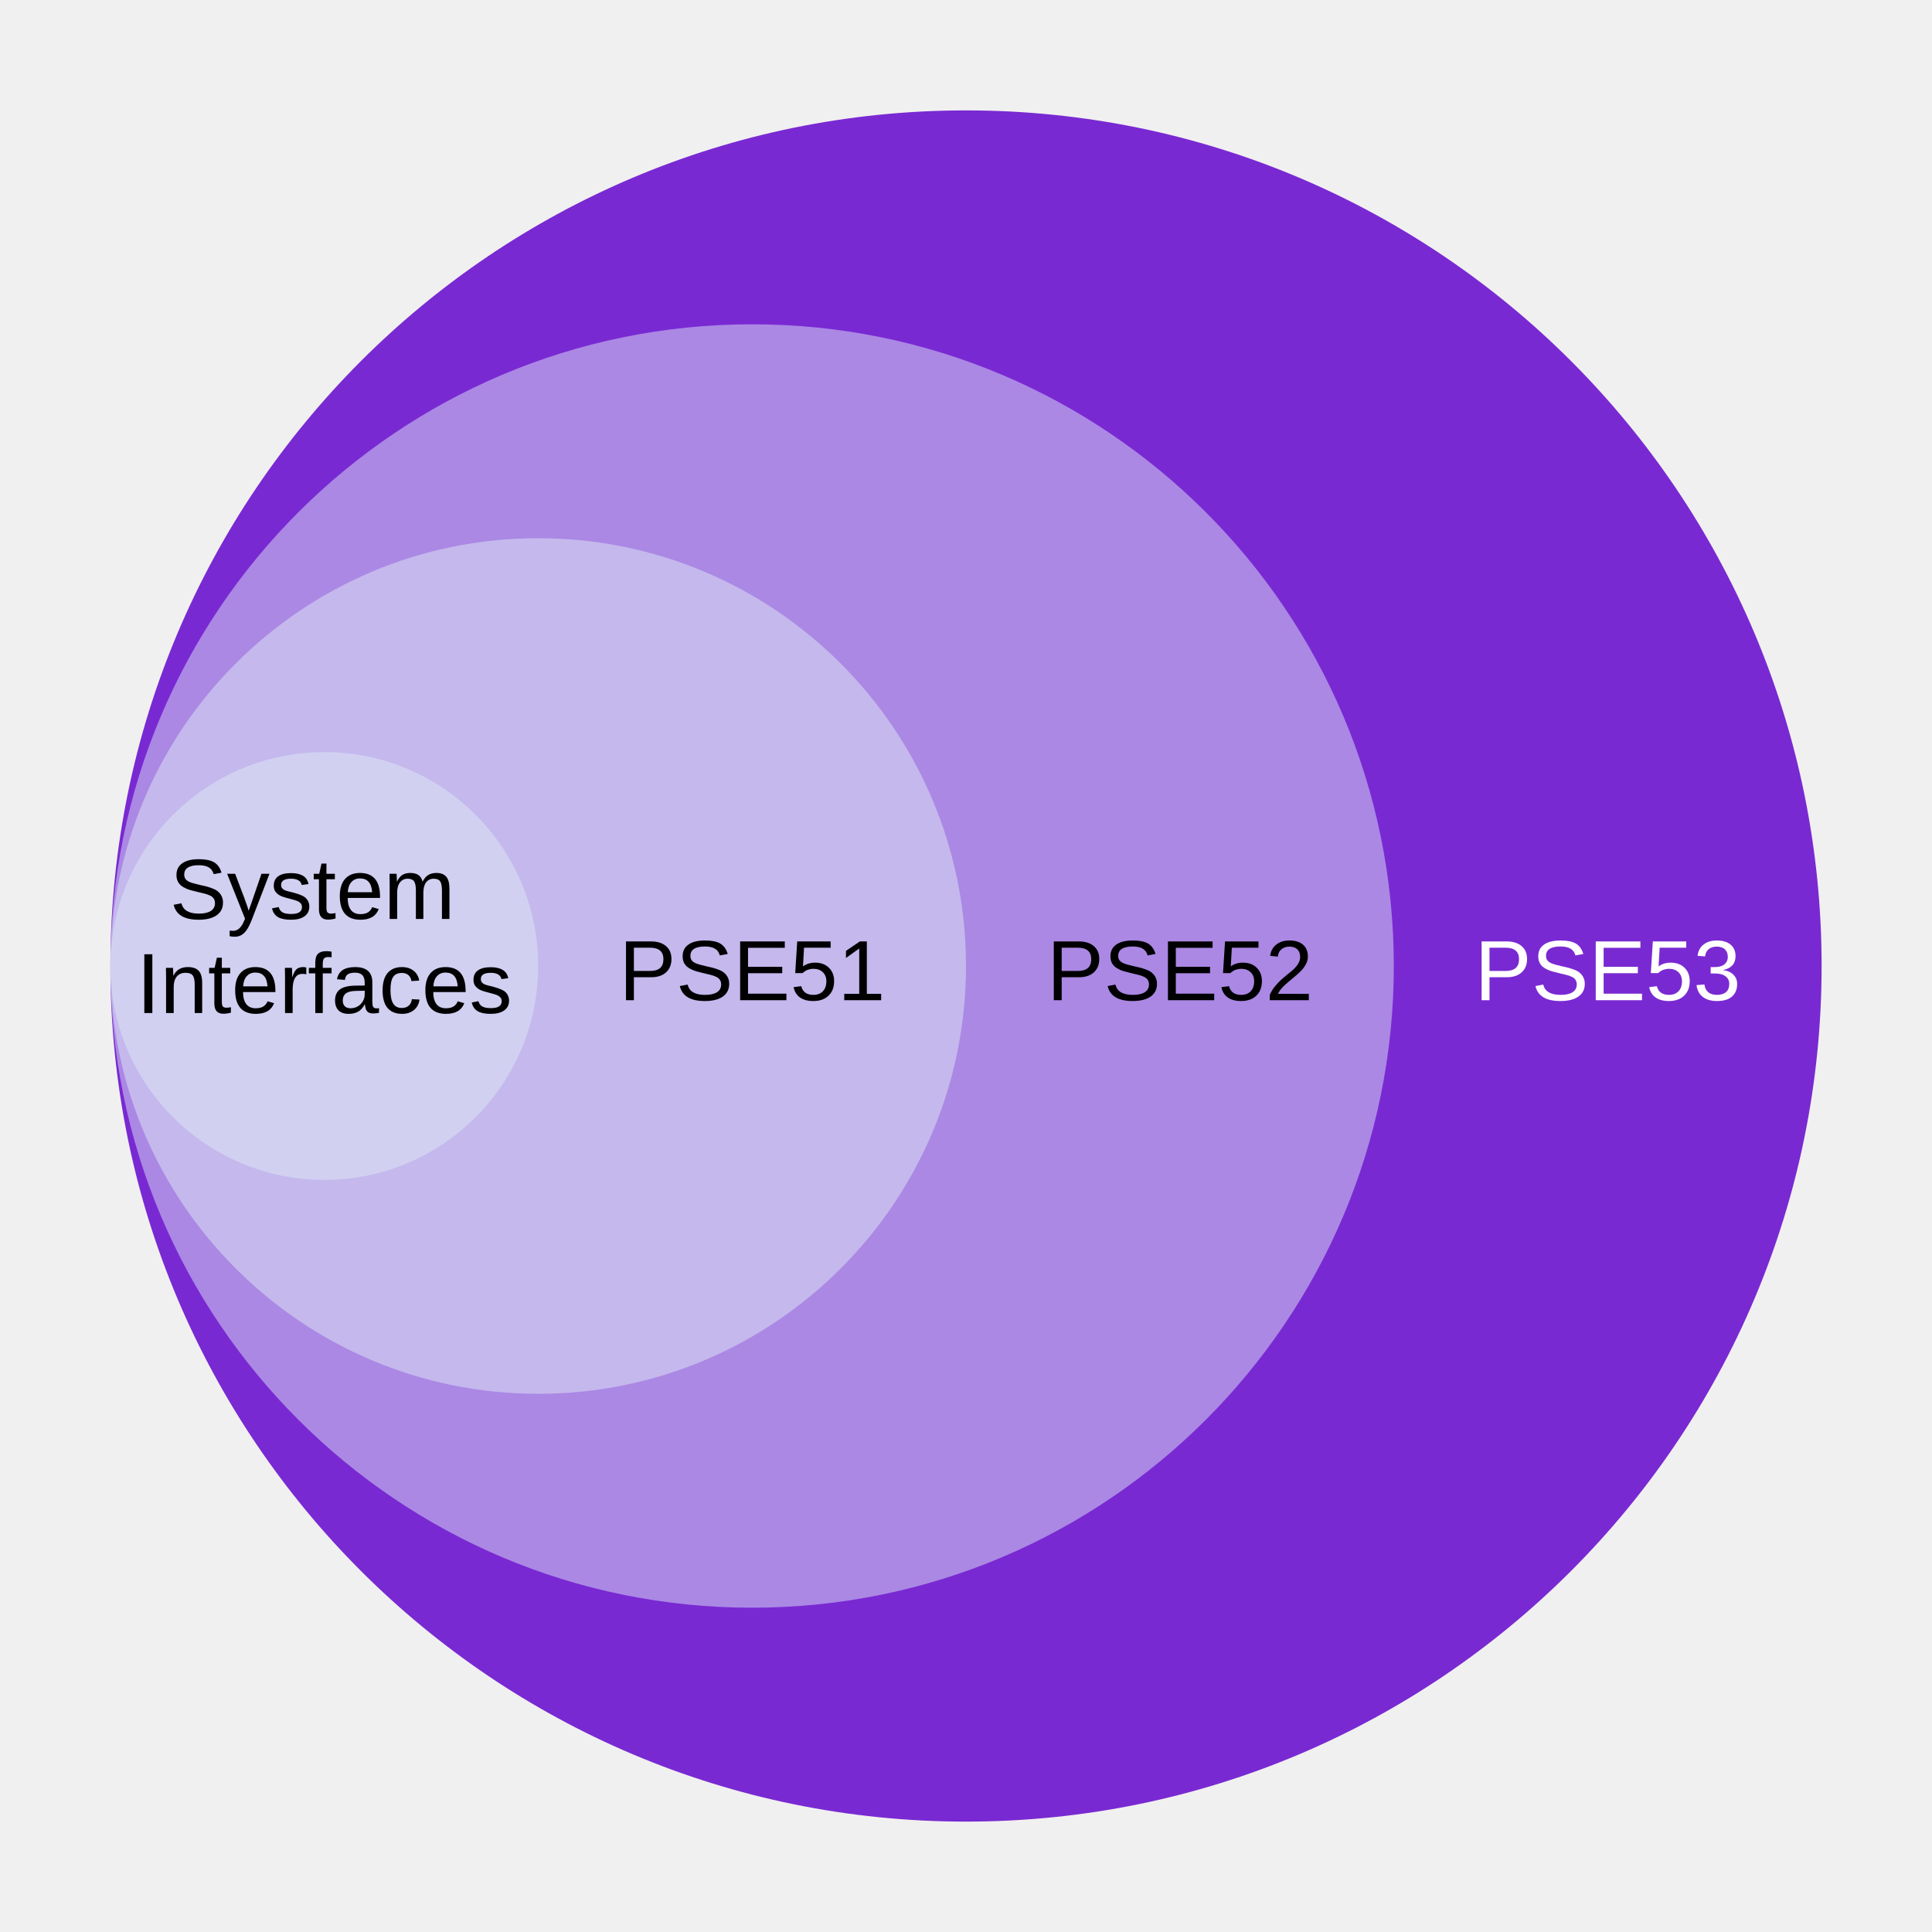
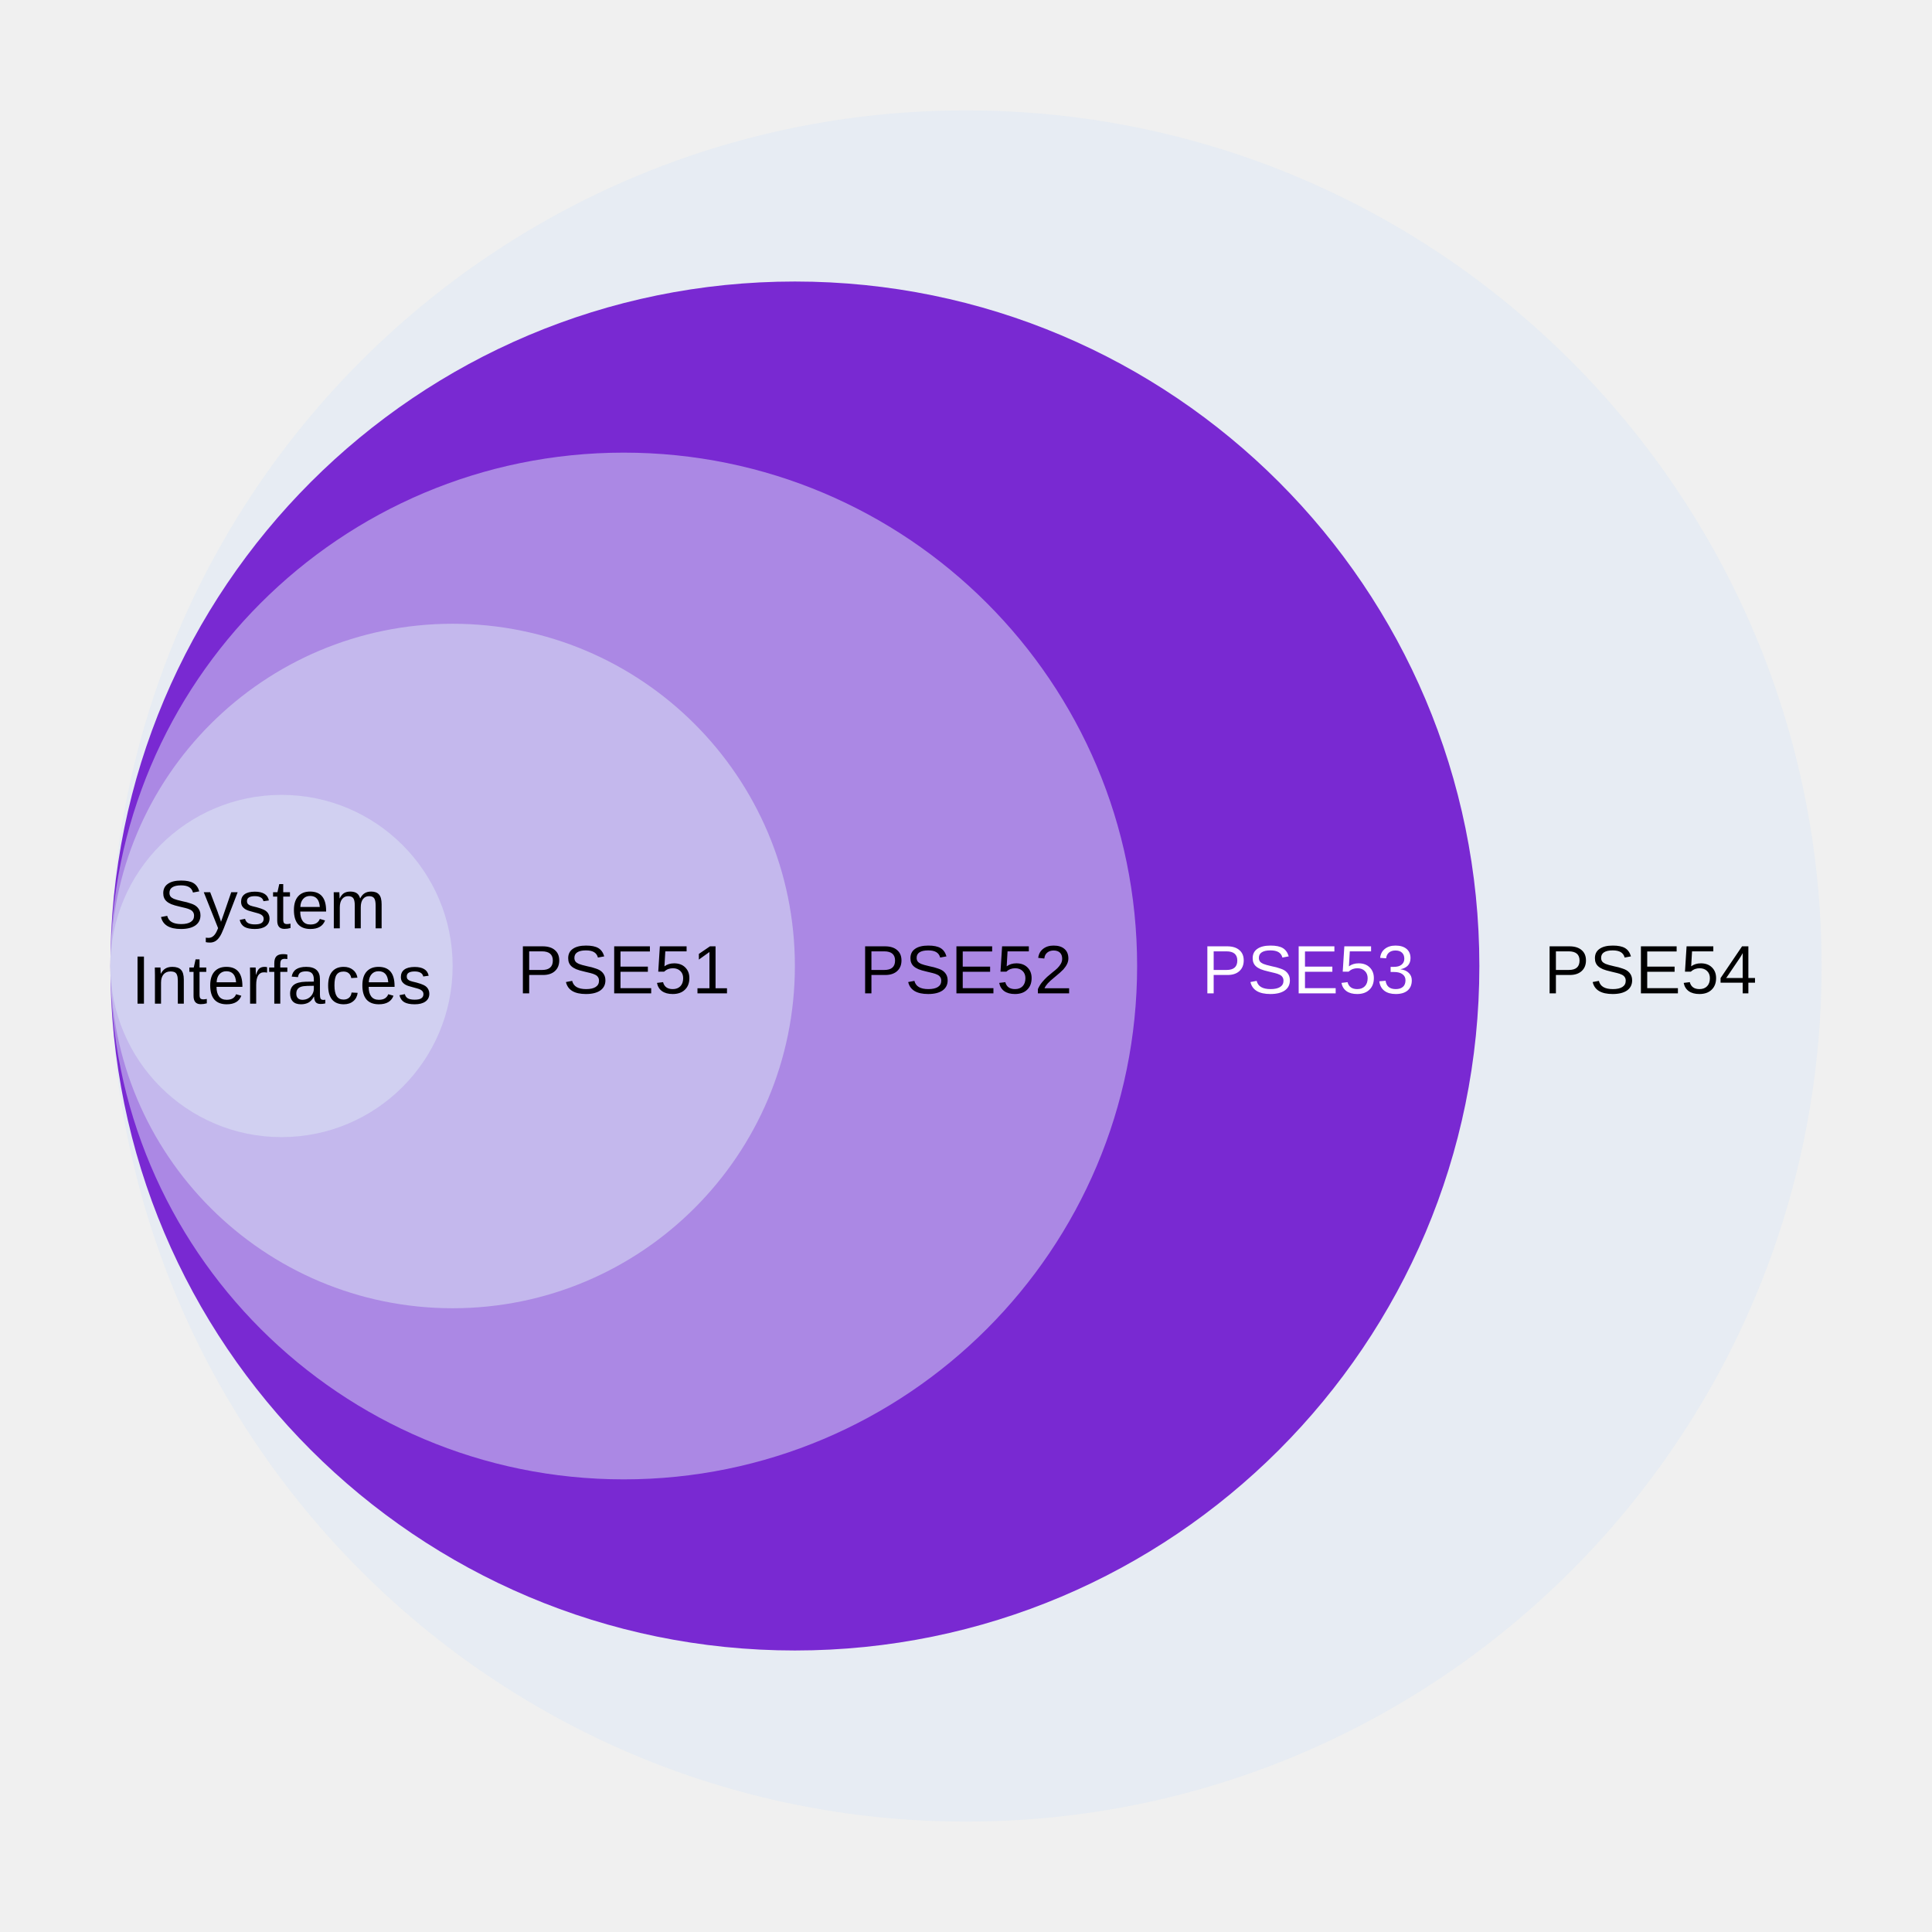
- <svg xmlns="http://www.w3.org/2000/svg" xmlns:xlink="http://www.w3.org/1999/xlink" version="1.1" viewBox="-112.903 -112.903 225.805 225.805">
+ <svg xmlns="http://www.w3.org/2000/svg" xmlns:xlink="http://www.w3.org/1999/xlink" version="1.1" viewBox="-141.128 -141.128 282.256 282.256">
  <style>
    .aep-tab-link { cursor: pointer; }
    .aep-tab-link:hover { opacity: 0.85; }
  </style>
-   <circle cx="0" cy="0" fill="#7929d2" r="100" />
-   <circle cx="-25" cy="0" fill="#dde8f5" opacity="0.5" r="75" />
-   <circle cx="-50" cy="0" fill="#dde8f5" opacity="0.5" r="50" />
-   <circle cx="-75" cy="0" fill="#dde8f5" opacity="0.5" r="25" />
+   <circle cx="0" cy="0" fill="#dde8f5" opacity="0.5" r="125" />
+   <circle cx="-25" cy="0" fill="#7929d2" r="100" />
+   <circle cx="-50" cy="0" fill="#dde8f5" opacity="0.5" r="75" />
+   <circle cx="-75" cy="0" fill="#dde8f5" opacity="0.5" r="50" />
+   <circle cx="-100" cy="0" fill="#dde8f5" opacity="0.5" r="25" />
  <g font-family="Arial" font-size="10" text-anchor="middle">
    <a class="aep-tab-link" xlink:href="#posix-aep-system-interfaces" data-aep-tab="posix-aep-system-interfaces">
-       <text x="-75" y="0">
-         <tspan x="-75" dy="-0.55em">System</tspan>
-         <tspan x="-75" dy="1.1em">Interfaces</tspan>
+       <text x="-100" y="0">
+         <tspan x="-100" dy="-0.55em">System</tspan>
+         <tspan x="-100" dy="1.1em">Interfaces</tspan>
      </text>
    </a>
    <a class="aep-tab-link" xlink:href="#posix-aep-pse51" data-aep-tab="posix-aep-pse51">
-       <text x="-25" y="4">PSE51</text>
+       <text x="-50" y="4">PSE51</text>
    </a>
    <a class="aep-tab-link" xlink:href="#posix-aep-pse52" data-aep-tab="posix-aep-pse52">
-       <text x="25" y="4">PSE52</text>
+       <text x="0" y="4">PSE52</text>
    </a>
    <a class="aep-tab-link" xlink:href="#posix-aep-pse53" data-aep-tab="posix-aep-pse53">
-       <text x="75" y="4" fill="#ffffff">PSE53</text>
+       <text x="50" y="4" fill="#ffffff">PSE53</text>
+     </a>
+     <a class="aep-tab-link" xlink:href="#posix-aep-pse54" data-aep-tab="posix-aep-pse54">
+       <text x="100" y="4">PSE54</text>
    </a>
  </g>
</svg>
